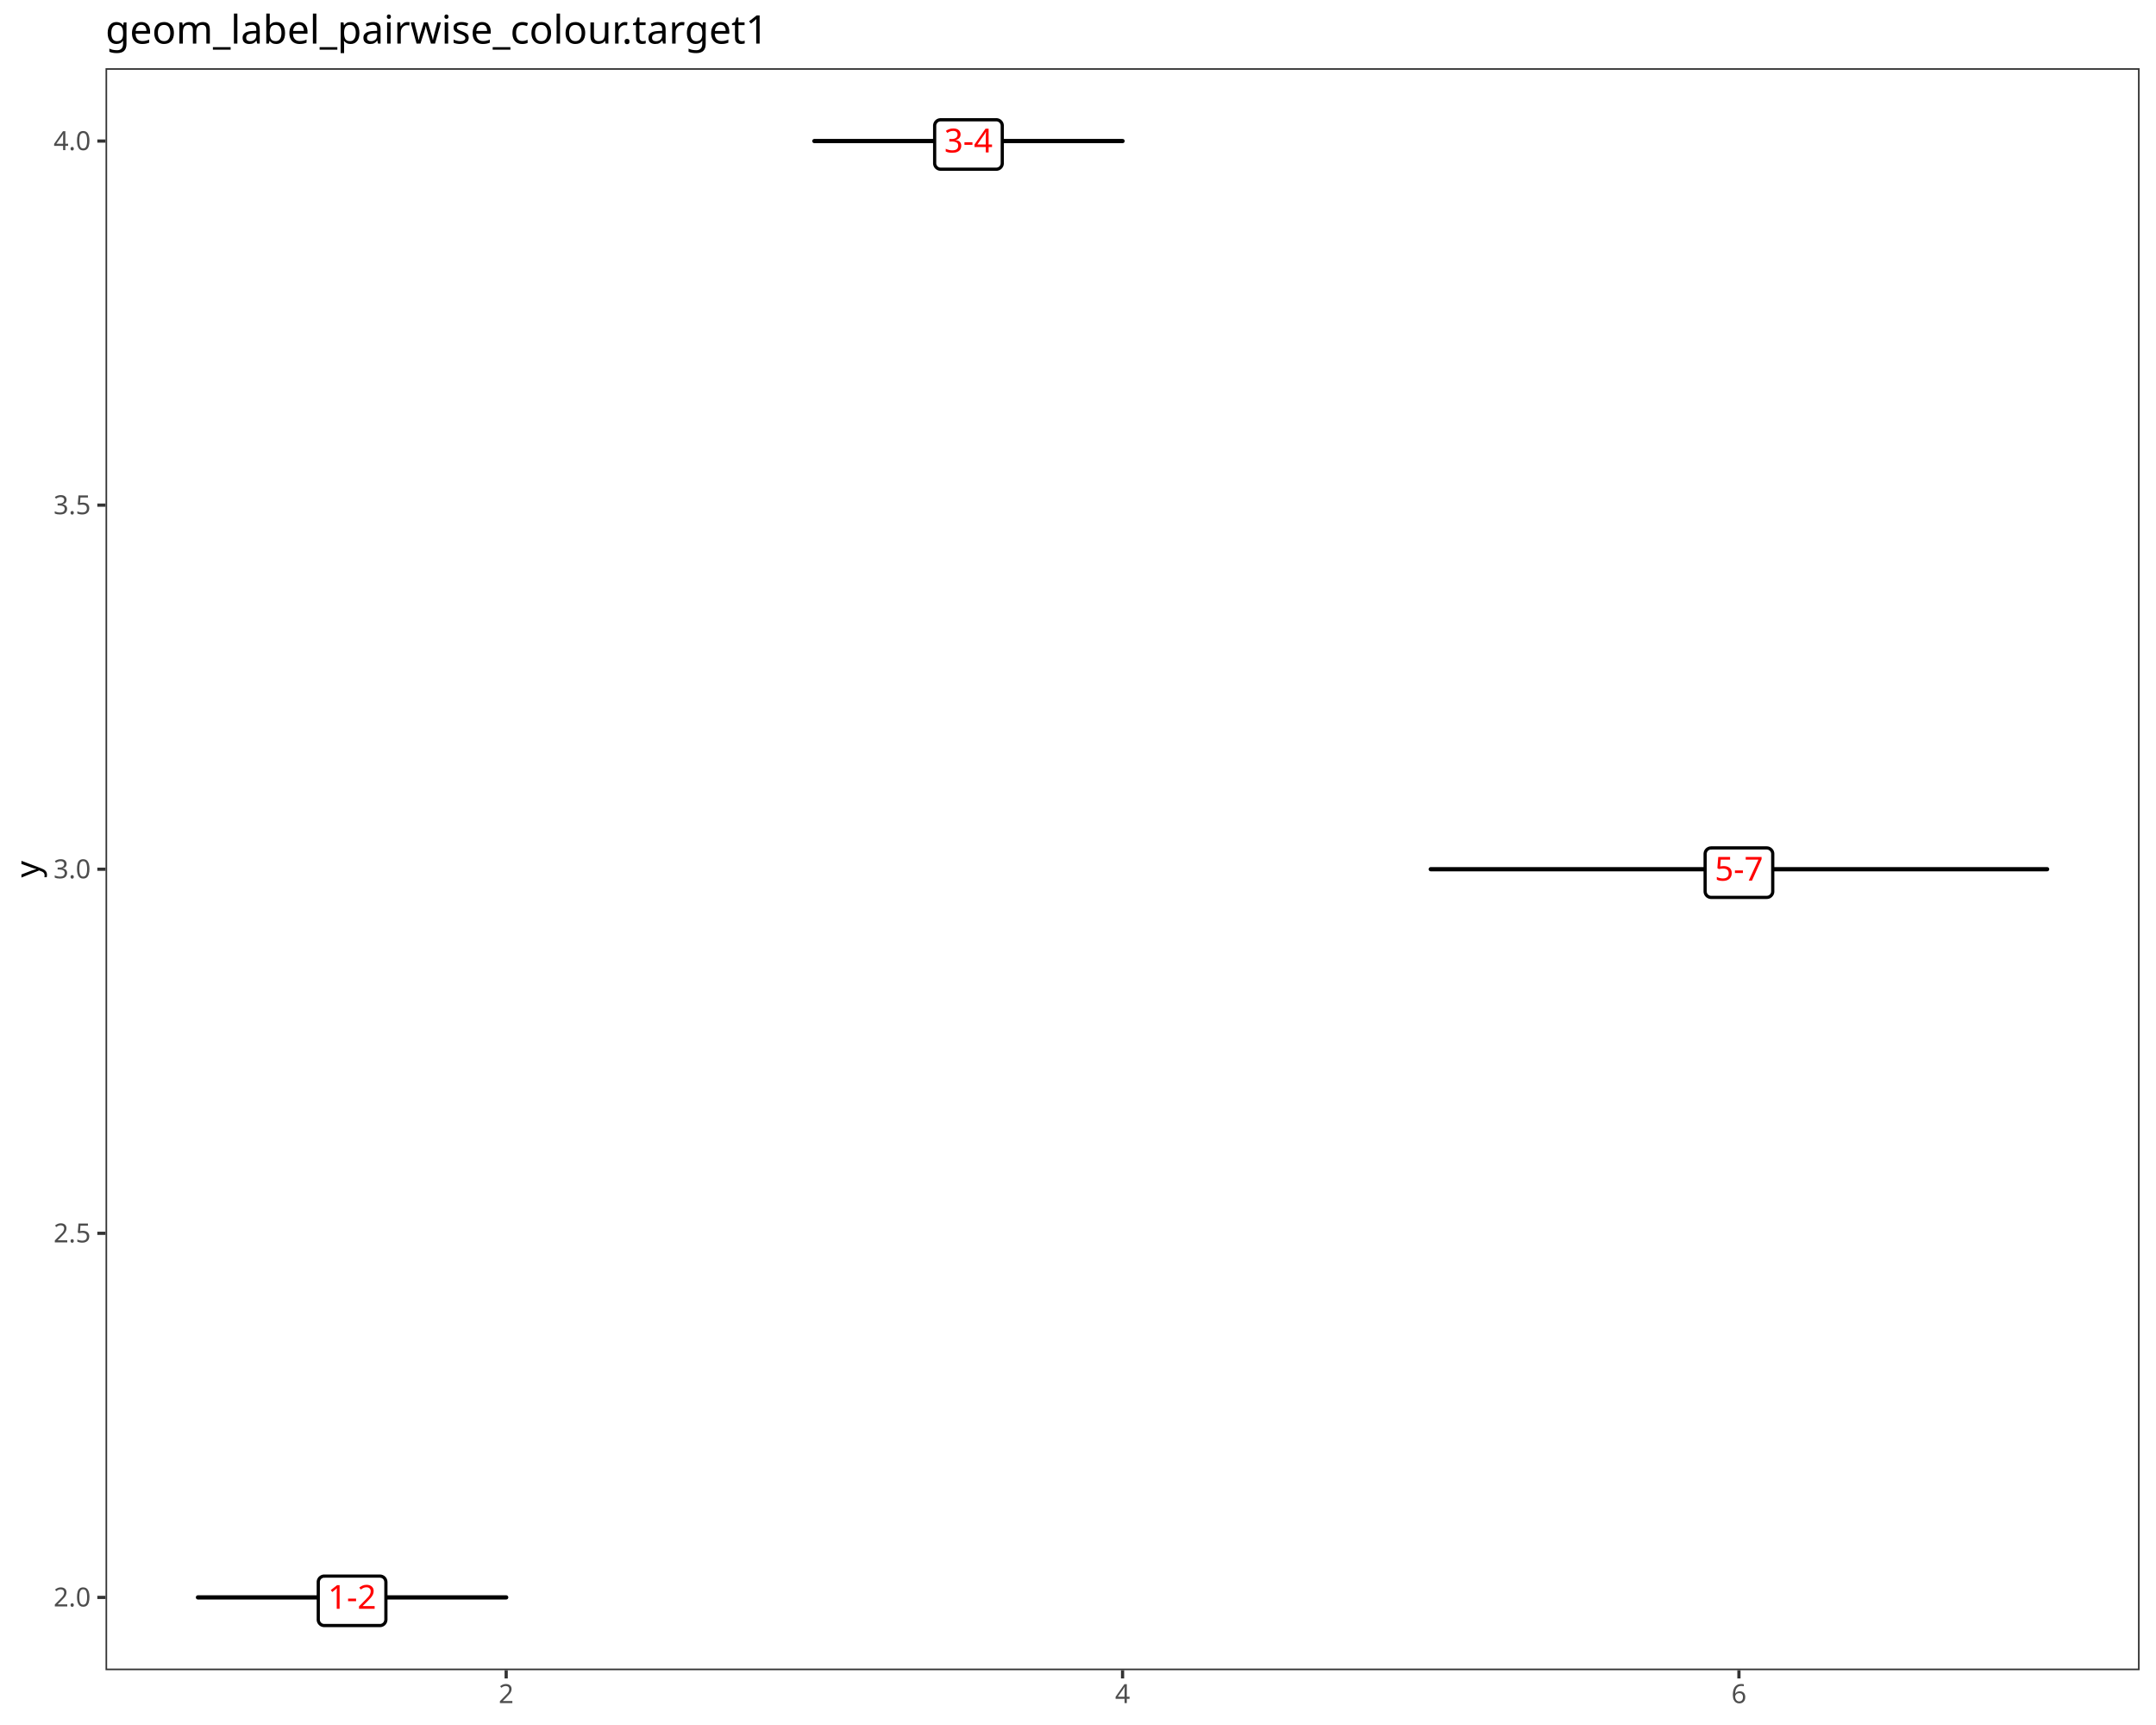
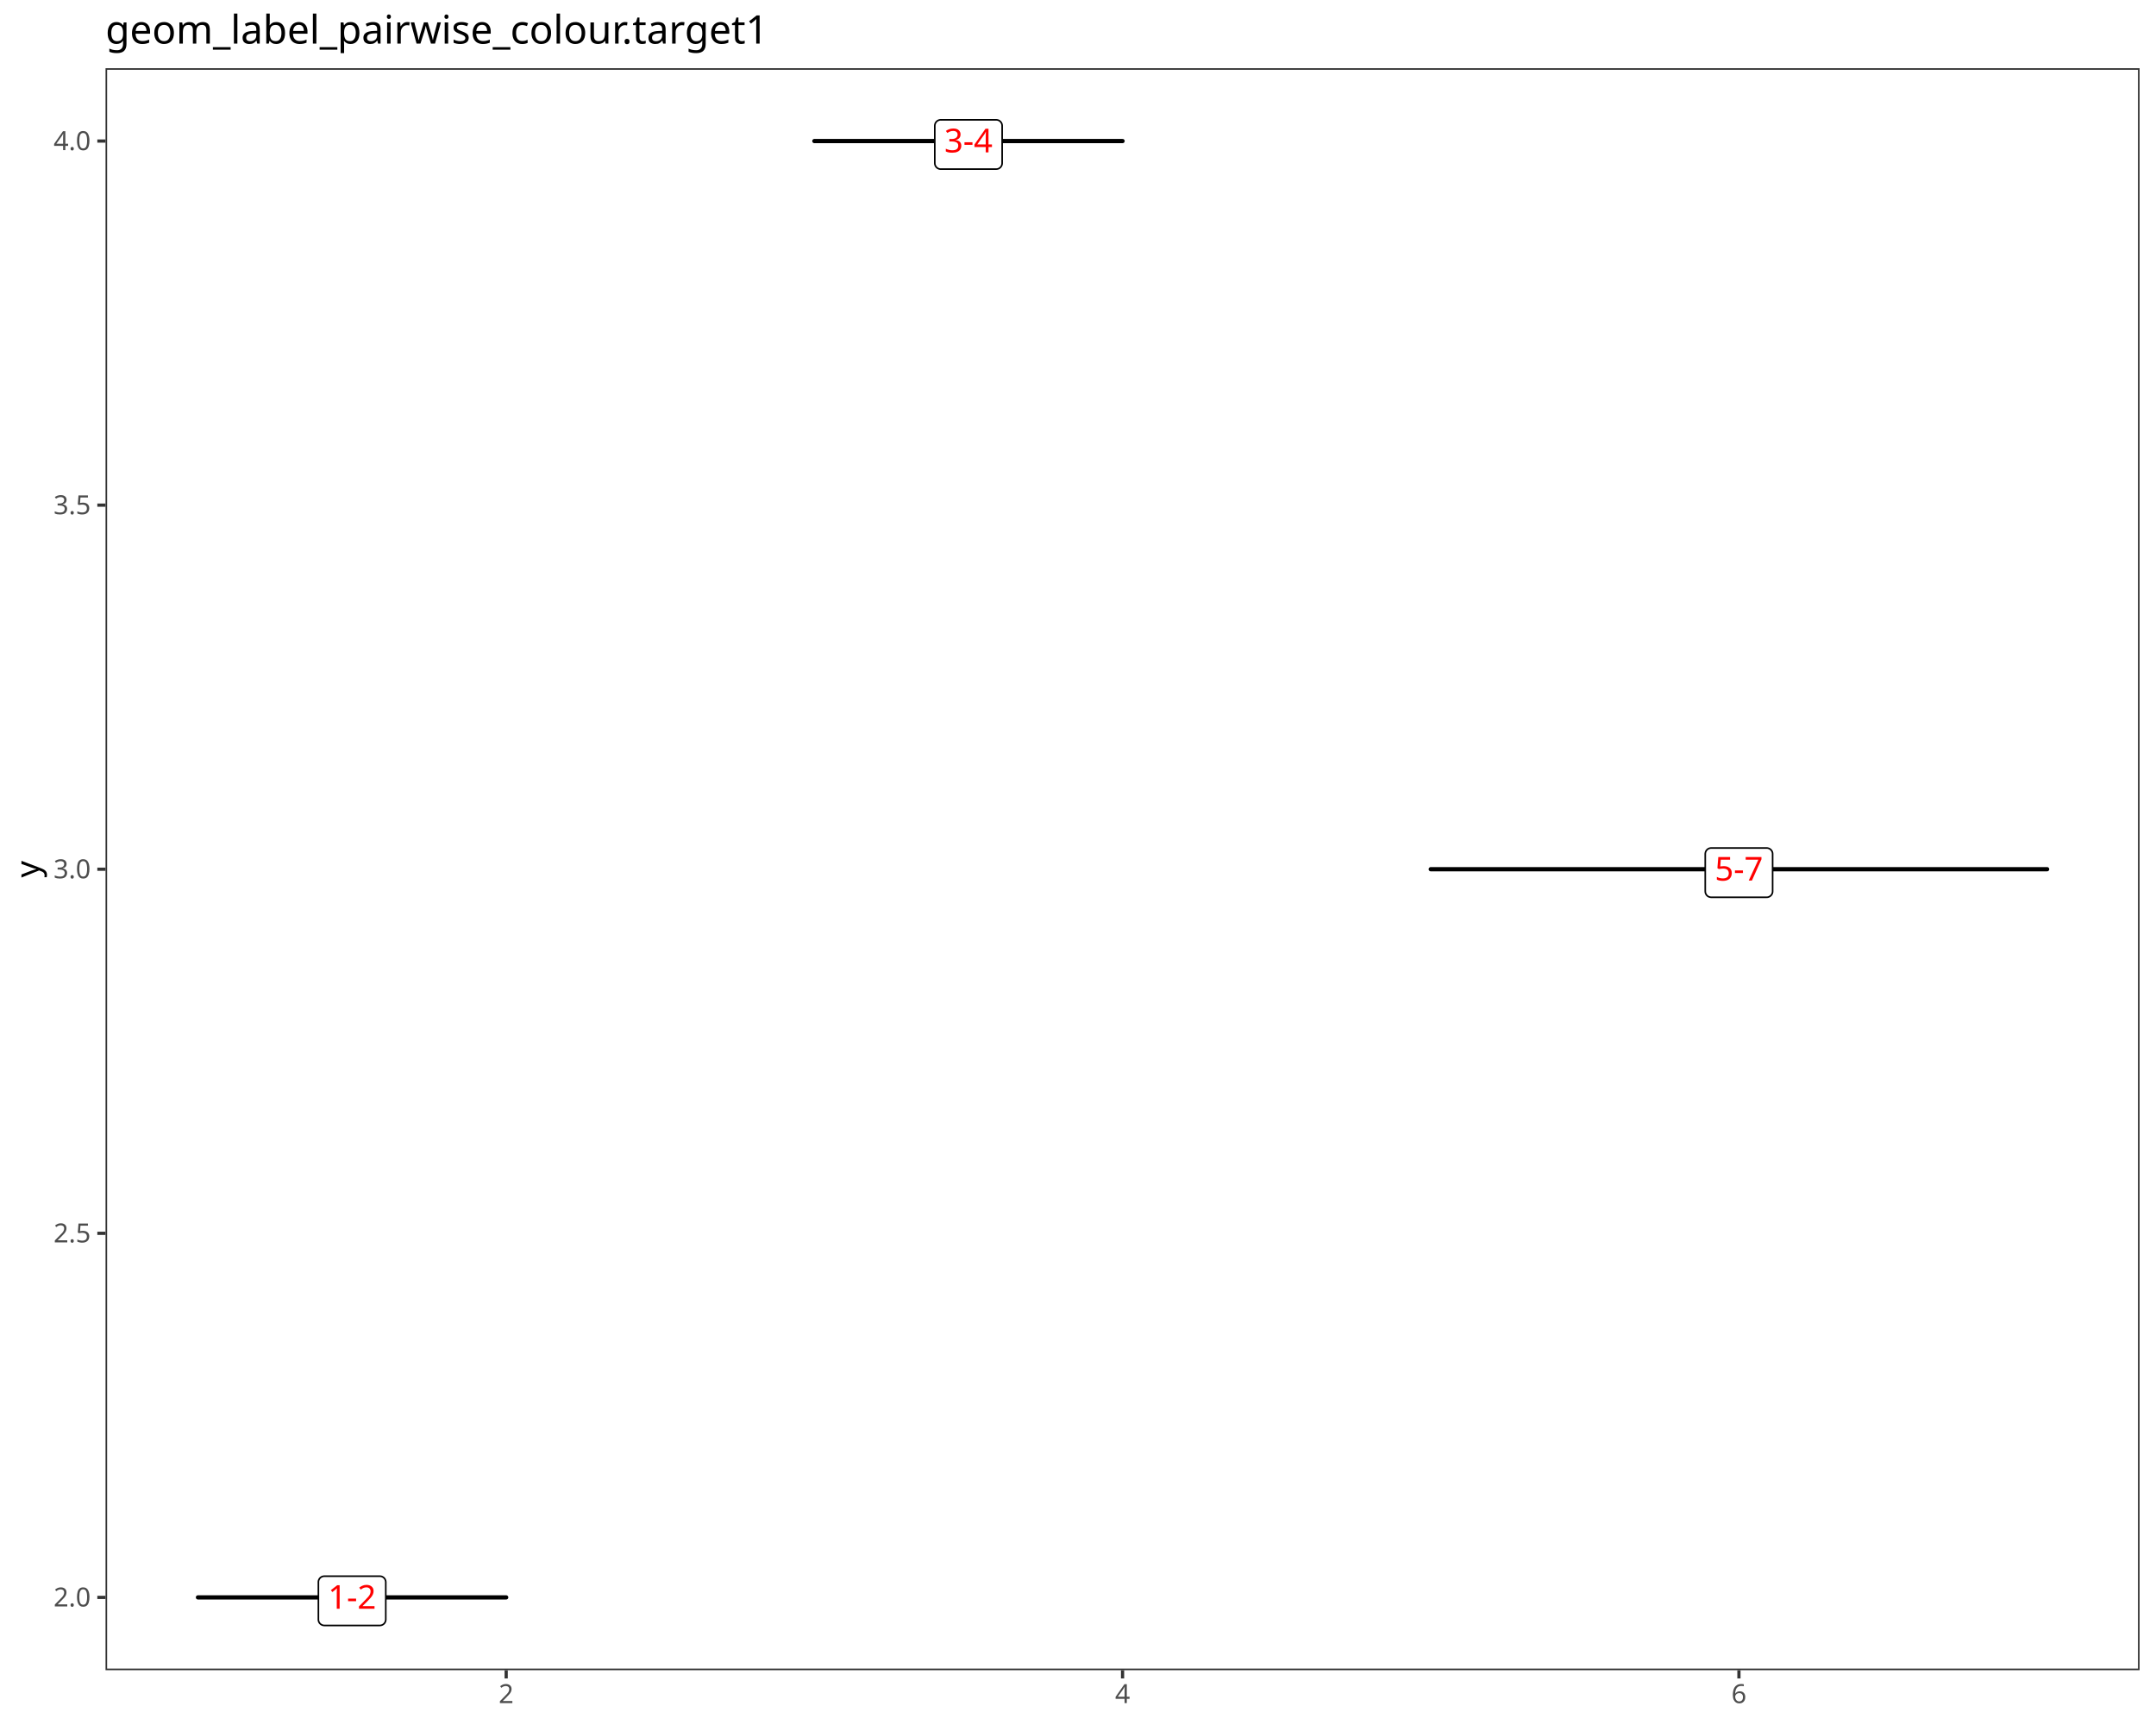
<svg xmlns="http://www.w3.org/2000/svg" class="svglite" data-engine-version="2.0" width="720.00pt" height="576.00pt" viewBox="0 0 720.00 576.00">
  <defs>
    <style type="text/css">
    .svglite line, .svglite polyline, .svglite polygon, .svglite path, .svglite rect, .svglite circle {
      fill: none;
      stroke: #000000;
      stroke-linecap: round;
      stroke-linejoin: round;
      stroke-miterlimit: 10.00;
    }
  </style>
  </defs>
  <rect width="100%" height="100%" style="stroke: none; fill: #FFFFFF;" />
  <defs>
    <clipPath id="cpMC4wMHw3MjAuMDB8MC4wMHw1NzYuMDA=">
      <rect x="0.00" y="0.00" width="720.00" height="576.00" />
    </clipPath>
  </defs>
  <g clip-path="url(#cpMC4wMHw3MjAuMDB8MC4wMHw1NzYuMDA=)">
    <rect x="0.00" y="0.00" width="720.00" height="576.00" style="stroke-width: 1.07; stroke: #FFFFFF; fill: #FFFFFF;" />
  </g>
  <defs>
    <clipPath id="cpMzUuMjR8NzE0LjUyfDIyLjc4fDU1Ny43MQ==">
      <rect x="35.24" y="22.78" width="679.28" height="534.92" />
    </clipPath>
  </defs>
  <g clip-path="url(#cpMzUuMjR8NzE0LjUyfDIyLjc4fDU1Ny43MQ==)">
    <rect x="35.24" y="22.78" width="679.28" height="534.92" style="stroke-width: 1.07; stroke: none; fill: #FFFFFF;" />
    <line x1="66.11" y1="533.39" x2="169.04" y2="533.39" style="stroke-width: 1.42;" />
-     <polygon points="108.27,542.79 126.88,542.79 126.80,542.79 127.12,542.78 127.43,542.72 127.73,542.60 128.01,542.44 128.26,542.24 128.47,542.00 128.64,541.73 128.76,541.44 128.84,541.13 128.87,540.81 128.87,540.81 128.87,528.27 128.87,528.27 128.84,527.95 128.76,527.64 128.64,527.34 128.47,527.07 128.26,526.83 128.01,526.63 127.73,526.47 127.43,526.36 127.12,526.30 126.88,526.28 108.27,526.28 108.51,526.30 108.19,526.28 107.87,526.32 107.57,526.41 107.28,526.55 107.02,526.73 106.78,526.95 106.59,527.21 106.44,527.49 106.34,527.79 106.29,528.11 106.29,528.27 106.29,540.81 106.29,540.65 106.29,540.97 106.34,541.28 106.44,541.59 106.59,541.87 106.78,542.12 107.02,542.35 107.28,542.53 107.57,542.66 107.87,542.75 108.19,542.79 " style="stroke-width: 1.07; fill: #FFFFFF;" />
-     <text x="117.58" y="537.19" text-anchor="middle" style="font-size: 11.04px; fill: #FF0000; font-family: sans;" textLength="15.96px" lengthAdjust="spacingAndGlyphs">1-2</text>
+     <polygon points="108.31,542.76 126.85,542.76 126.77,542.76 127.08,542.75 127.40,542.68 127.69,542.57 127.97,542.41 128.22,542.21 128.43,541.97 128.60,541.70 128.72,541.41 128.80,541.10 128.83,540.78 128.83,540.78 128.83,528.29 128.83,528.29 128.80,527.97 128.72,527.66 128.60,527.37 128.43,527.10 128.22,526.86 127.97,526.66 127.69,526.50 127.40,526.38 127.08,526.32 126.85,526.31 108.31,526.31 108.54,526.32 108.23,526.31 107.91,526.35 107.60,526.43 107.32,526.57 107.05,526.75 106.82,526.97 106.63,527.23 106.48,527.51 106.38,527.81 106.33,528.13 106.33,528.29 106.33,540.78 106.33,540.62 106.33,540.94 106.38,541.25 106.48,541.56 106.63,541.84 106.82,542.09 107.05,542.31 107.32,542.49 107.60,542.63 107.91,542.72 108.23,542.76 " style="stroke-width: 0.53; fill: #FFFFFF;" />
+     <text x="117.58" y="537.18" text-anchor="middle" style="font-size: 11.00px; fill: #FF0000; font-family: sans;" textLength="15.90px" lengthAdjust="spacingAndGlyphs">1-2</text>
    <line x1="271.96" y1="47.10" x2="374.88" y2="47.10" style="stroke-width: 1.42;" />
-     <polygon points="314.12,56.50 332.72,56.50 332.64,56.50 332.96,56.49 333.27,56.42 333.57,56.31 333.85,56.15 334.10,55.95 334.31,55.71 334.48,55.44 334.61,55.14 334.68,54.83 334.71,54.51 334.71,54.51 334.71,41.97 334.71,41.97 334.68,41.66 334.61,41.35 334.48,41.05 334.31,40.78 334.10,40.54 333.85,40.34 333.57,40.18 333.27,40.07 332.96,40.00 332.72,39.99 314.12,39.99 314.36,40.00 314.04,39.99 313.72,40.03 313.41,40.12 313.12,40.25 312.86,40.44 312.63,40.66 312.44,40.91 312.29,41.20 312.19,41.50 312.13,41.81 312.13,41.97 312.13,54.51 312.13,54.35 312.13,54.67 312.19,54.99 312.29,55.29 312.44,55.58 312.63,55.83 312.86,56.05 313.12,56.23 313.41,56.37 313.72,56.46 314.04,56.50 " style="stroke-width: 1.07; fill: #FFFFFF;" />
-     <text x="323.42" y="50.90" text-anchor="middle" style="font-size: 11.04px; fill: #FF0000; font-family: sans;" textLength="15.96px" lengthAdjust="spacingAndGlyphs">3-4</text>
+     <polygon points="314.15,56.47 332.69,56.47 332.61,56.47 332.93,56.45 333.24,56.39 333.54,56.28 333.81,56.12 334.06,55.91 334.27,55.68 334.44,55.41 334.57,55.11 334.64,54.80 334.67,54.49 334.67,54.49 334.67,41.99 334.67,41.99 334.64,41.68 334.57,41.37 334.44,41.07 334.27,40.80 334.06,40.57 333.81,40.36 333.54,40.20 333.24,40.09 332.93,40.03 332.69,40.01 314.15,40.01 314.39,40.03 314.07,40.01 313.75,40.05 313.45,40.14 313.16,40.28 312.90,40.46 312.67,40.68 312.48,40.93 312.33,41.22 312.23,41.52 312.18,41.83 312.17,41.99 312.17,54.49 312.18,54.33 312.18,54.65 312.23,54.96 312.33,55.26 312.48,55.55 312.67,55.80 312.90,56.02 313.16,56.20 313.45,56.34 313.75,56.43 314.07,56.47 " style="stroke-width: 0.53; fill: #FFFFFF;" />
+     <text x="323.42" y="50.88" text-anchor="middle" style="font-size: 11.00px; fill: #FF0000; font-family: sans;" textLength="15.90px" lengthAdjust="spacingAndGlyphs">3-4</text>
    <line x1="477.80" y1="290.24" x2="683.64" y2="290.24" style="stroke-width: 1.42;" />
-     <polygon points="571.42,299.65 590.03,299.65 589.95,299.65 590.27,299.63 590.58,299.57 590.88,299.46 591.15,299.30 591.40,299.09 591.61,298.85 591.79,298.58 591.91,298.29 591.99,297.98 592.01,297.66 592.01,297.66 592.01,285.12 592.01,285.12 591.99,284.80 591.91,284.49 591.79,284.20 591.61,283.93 591.40,283.69 591.15,283.49 590.88,283.33 590.58,283.21 590.27,283.15 590.03,283.13 571.42,283.13 571.66,283.15 571.34,283.14 571.02,283.17 570.71,283.26 570.43,283.40 570.16,283.58 569.93,283.80 569.74,284.06 569.59,284.34 569.49,284.65 569.44,284.96 569.43,285.12 569.43,297.66 569.44,297.50 569.44,297.82 569.49,298.14 569.59,298.44 569.74,298.72 569.93,298.98 570.16,299.20 570.43,299.38 570.71,299.52 571.02,299.61 571.34,299.65 " style="stroke-width: 1.07; fill: #FFFFFF;" />
-     <text x="580.72" y="294.04" text-anchor="middle" style="font-size: 11.04px; fill: #FF0000; font-family: sans;" textLength="15.96px" lengthAdjust="spacingAndGlyphs">5-7</text>
+     <polygon points="571.45,299.61 589.99,299.61 589.91,299.61 590.23,299.60 590.54,299.54 590.84,299.42 591.12,299.26 591.36,299.06 591.58,298.82 591.75,298.55 591.87,298.26 591.95,297.95 591.97,297.63 591.97,297.63 591.97,285.14 591.97,285.14 591.95,284.82 591.87,284.51 591.75,284.22 591.58,283.95 591.36,283.71 591.12,283.51 590.84,283.35 590.54,283.24 590.23,283.17 589.99,283.16 571.45,283.16 571.69,283.17 571.37,283.16 571.06,283.20 570.75,283.29 570.46,283.42 570.20,283.61 569.97,283.83 569.78,284.08 569.63,284.36 569.53,284.67 569.48,284.98 569.47,285.14 569.47,297.63 569.48,297.47 569.48,297.79 569.53,298.11 569.63,298.41 569.78,298.69 569.97,298.95 570.20,299.17 570.46,299.35 570.75,299.48 571.06,299.57 571.37,299.61 " style="stroke-width: 0.53; fill: #FFFFFF;" />
+     <text x="580.72" y="294.03" text-anchor="middle" style="font-size: 11.00px; fill: #FF0000; font-family: sans;" textLength="15.90px" lengthAdjust="spacingAndGlyphs">5-7</text>
    <rect x="35.24" y="22.78" width="679.28" height="534.92" style="stroke-width: 1.07; stroke: #333333;" />
  </g>
  <g clip-path="url(#cpMC4wMHw3MjAuMDB8MC4wMHw1NzYuMDA=)">
    <text x="30.31" y="536.42" text-anchor="end" style="font-size: 8.80px; fill: #4D4D4D; font-family: sans;" textLength="12.23px" lengthAdjust="spacingAndGlyphs">2.0</text>
    <text x="30.31" y="414.85" text-anchor="end" style="font-size: 8.80px; fill: #4D4D4D; font-family: sans;" textLength="12.23px" lengthAdjust="spacingAndGlyphs">2.5</text>
    <text x="30.31" y="293.27" text-anchor="end" style="font-size: 8.80px; fill: #4D4D4D; font-family: sans;" textLength="12.23px" lengthAdjust="spacingAndGlyphs">3.0</text>
    <text x="30.31" y="171.70" text-anchor="end" style="font-size: 8.80px; fill: #4D4D4D; font-family: sans;" textLength="12.23px" lengthAdjust="spacingAndGlyphs">3.5</text>
    <text x="30.31" y="50.13" text-anchor="end" style="font-size: 8.80px; fill: #4D4D4D; font-family: sans;" textLength="12.23px" lengthAdjust="spacingAndGlyphs">4.0</text>
    <polyline points="32.50,533.39 35.24,533.39 " style="stroke-width: 1.07; stroke: #333333; stroke-linecap: butt;" />
    <polyline points="32.50,411.82 35.24,411.82 " style="stroke-width: 1.07; stroke: #333333; stroke-linecap: butt;" />
    <polyline points="32.50,290.24 35.24,290.24 " style="stroke-width: 1.07; stroke: #333333; stroke-linecap: butt;" />
    <polyline points="32.50,168.67 35.24,168.67 " style="stroke-width: 1.07; stroke: #333333; stroke-linecap: butt;" />
    <polyline points="32.50,47.10 35.24,47.10 " style="stroke-width: 1.07; stroke: #333333; stroke-linecap: butt;" />
    <polyline points="169.04,560.45 169.04,557.71 " style="stroke-width: 1.07; stroke: #333333; stroke-linecap: butt;" />
    <polyline points="374.88,560.45 374.88,557.71 " style="stroke-width: 1.07; stroke: #333333; stroke-linecap: butt;" />
    <polyline points="580.72,560.45 580.72,557.71 " style="stroke-width: 1.07; stroke: #333333; stroke-linecap: butt;" />
    <text x="169.04" y="568.69" text-anchor="middle" style="font-size: 8.80px; fill: #4D4D4D; font-family: sans;" textLength="4.89px" lengthAdjust="spacingAndGlyphs">2</text>
    <text x="374.88" y="568.69" text-anchor="middle" style="font-size: 8.80px; fill: #4D4D4D; font-family: sans;" textLength="4.89px" lengthAdjust="spacingAndGlyphs">4</text>
    <text x="580.72" y="568.69" text-anchor="middle" style="font-size: 8.80px; fill: #4D4D4D; font-family: sans;" textLength="4.89px" lengthAdjust="spacingAndGlyphs">6</text>
    <text transform="translate(13.05,290.24) rotate(-90)" text-anchor="middle" style="font-size: 11.00px; font-family: sans;" textLength="5.50px" lengthAdjust="spacingAndGlyphs">y</text>
    <text x="35.24" y="14.56" style="font-size: 13.20px; font-family: sans;" textLength="212.08px" lengthAdjust="spacingAndGlyphs">geom_label_pairwise_colour.target1</text>
  </g>
</svg>
